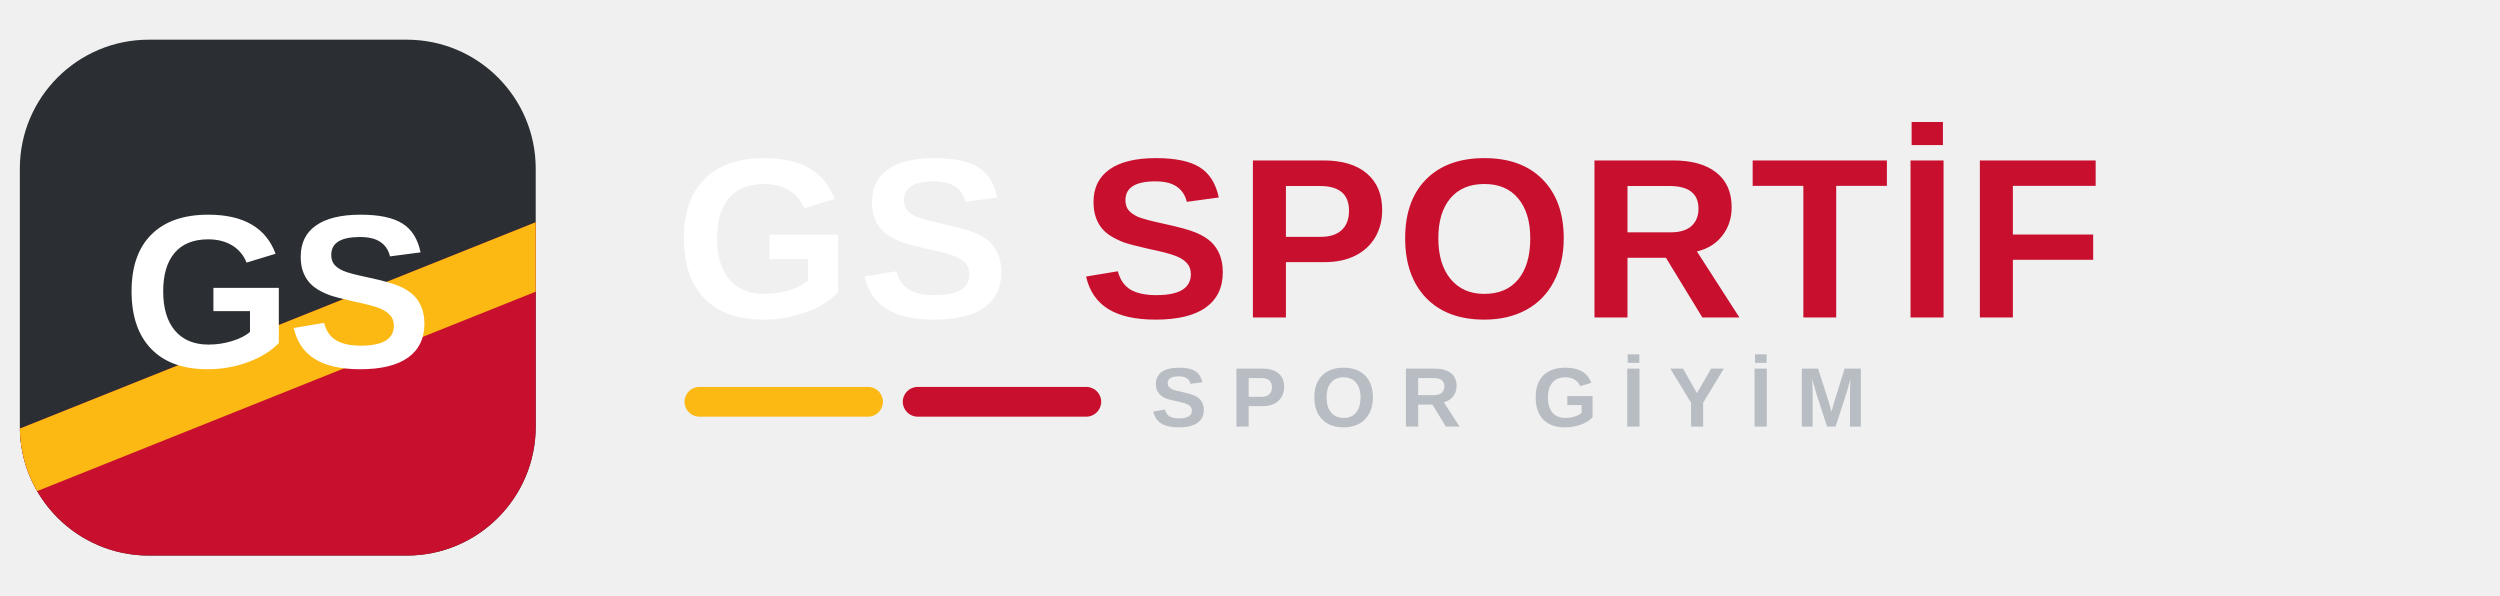
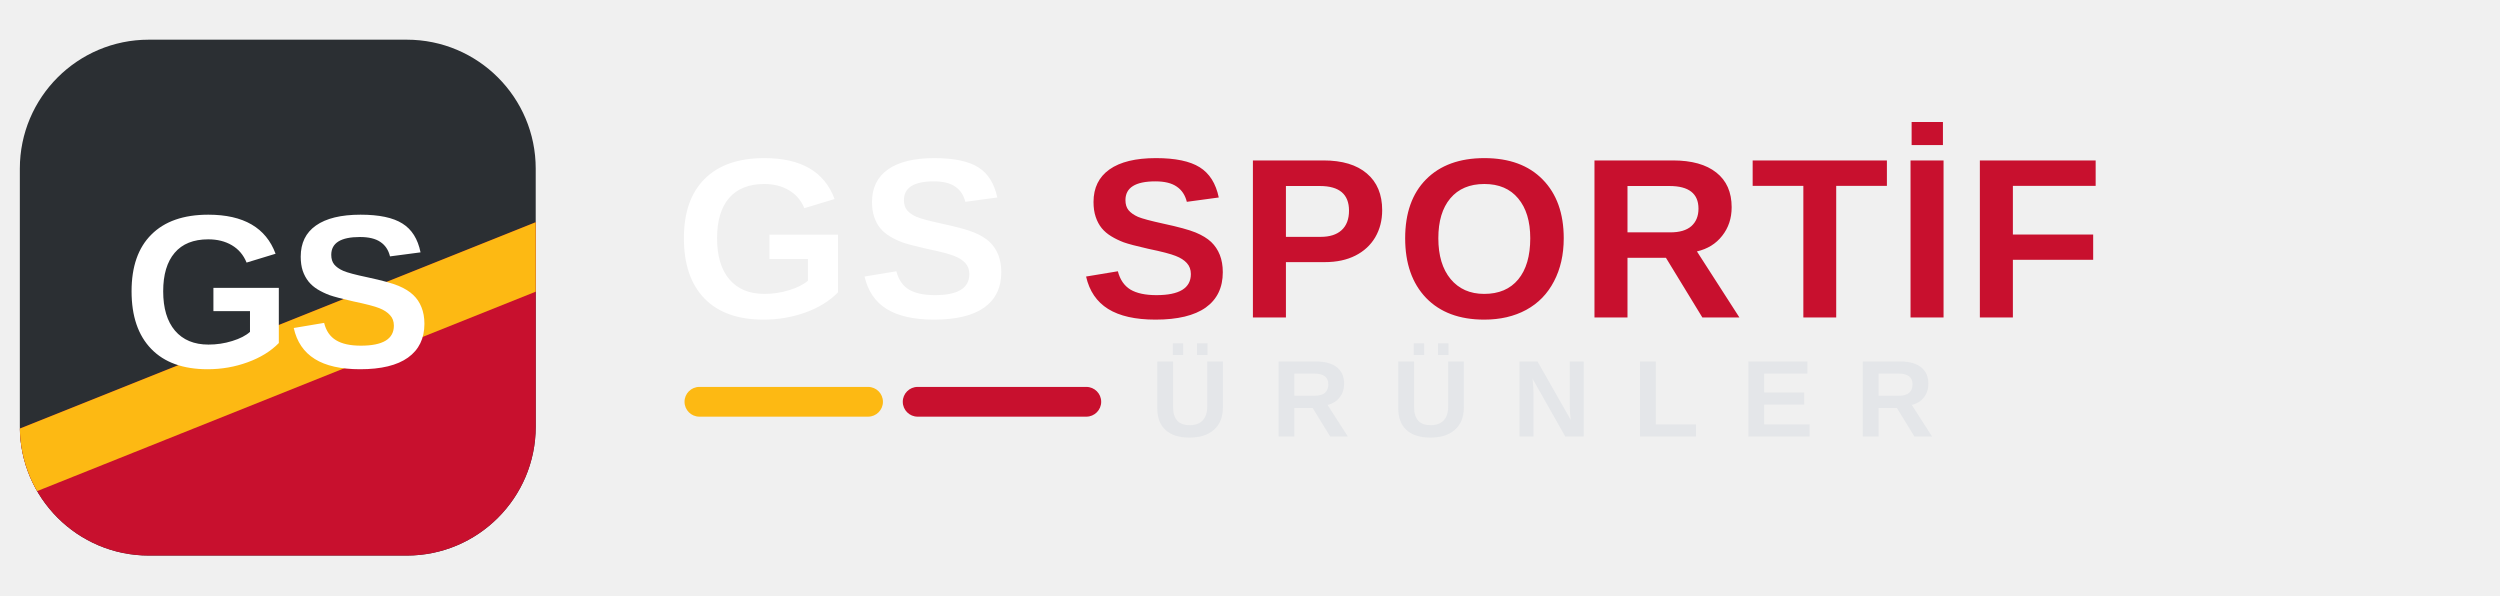
<svg xmlns="http://www.w3.org/2000/svg" viewBox="0 0 252 60" width="252" height="60">
  <defs>
    <clipPath id="c">
      <rect x="2" y="4" width="52" height="52" rx="13" />
    </clipPath>
  </defs>
  <g clip-path="url(#c)">
    <rect x="0" y="0" width="60" height="60" fill="#2B2F33" />
    <path d="M0 44 L60 20 L60 60 L0 60Z" fill="#C8102E" />
    <path d="M0 44 L60 20 L60 27 L0 51Z" fill="#FDB913" />
  </g>
  <text x="28" y="37" text-anchor="middle" font-family="Montserrat,'Segoe UI',Arial,Helvetica,sans-serif" font-weight="800" font-size="22" fill="#FFFFFF" letter-spacing="-0.5">GS</text>
  <text x="68" y="32" font-family="Montserrat,'Segoe UI',Arial,Helvetica,sans-serif" font-weight="800" font-size="23" fill="#FFFFFF" letter-spacing="0.6">GS <tspan fill="#C8102E">SPORTİF</tspan>
  </text>
  <rect x="69" y="39" width="20" height="3" rx="1.5" fill="#FDB913" />
  <rect x="91" y="39" width="20" height="3" rx="1.5" fill="#C8102E" />
-   <text x="116" y="43" font-family="Montserrat,'Segoe UI',Arial,Helvetica,sans-serif" font-weight="600" font-size="8.5" fill="#B8BDC3" letter-spacing="2.4">SPOR GİYİM</text>
+   <text x="116" y="44" font-family="Montserrat,'Segoe UI',Arial,Helvetica,sans-serif" font-weight="800" font-size="11" fill="#E4E6E9" letter-spacing="4.2">ÜRÜNLER</text>
</svg>
